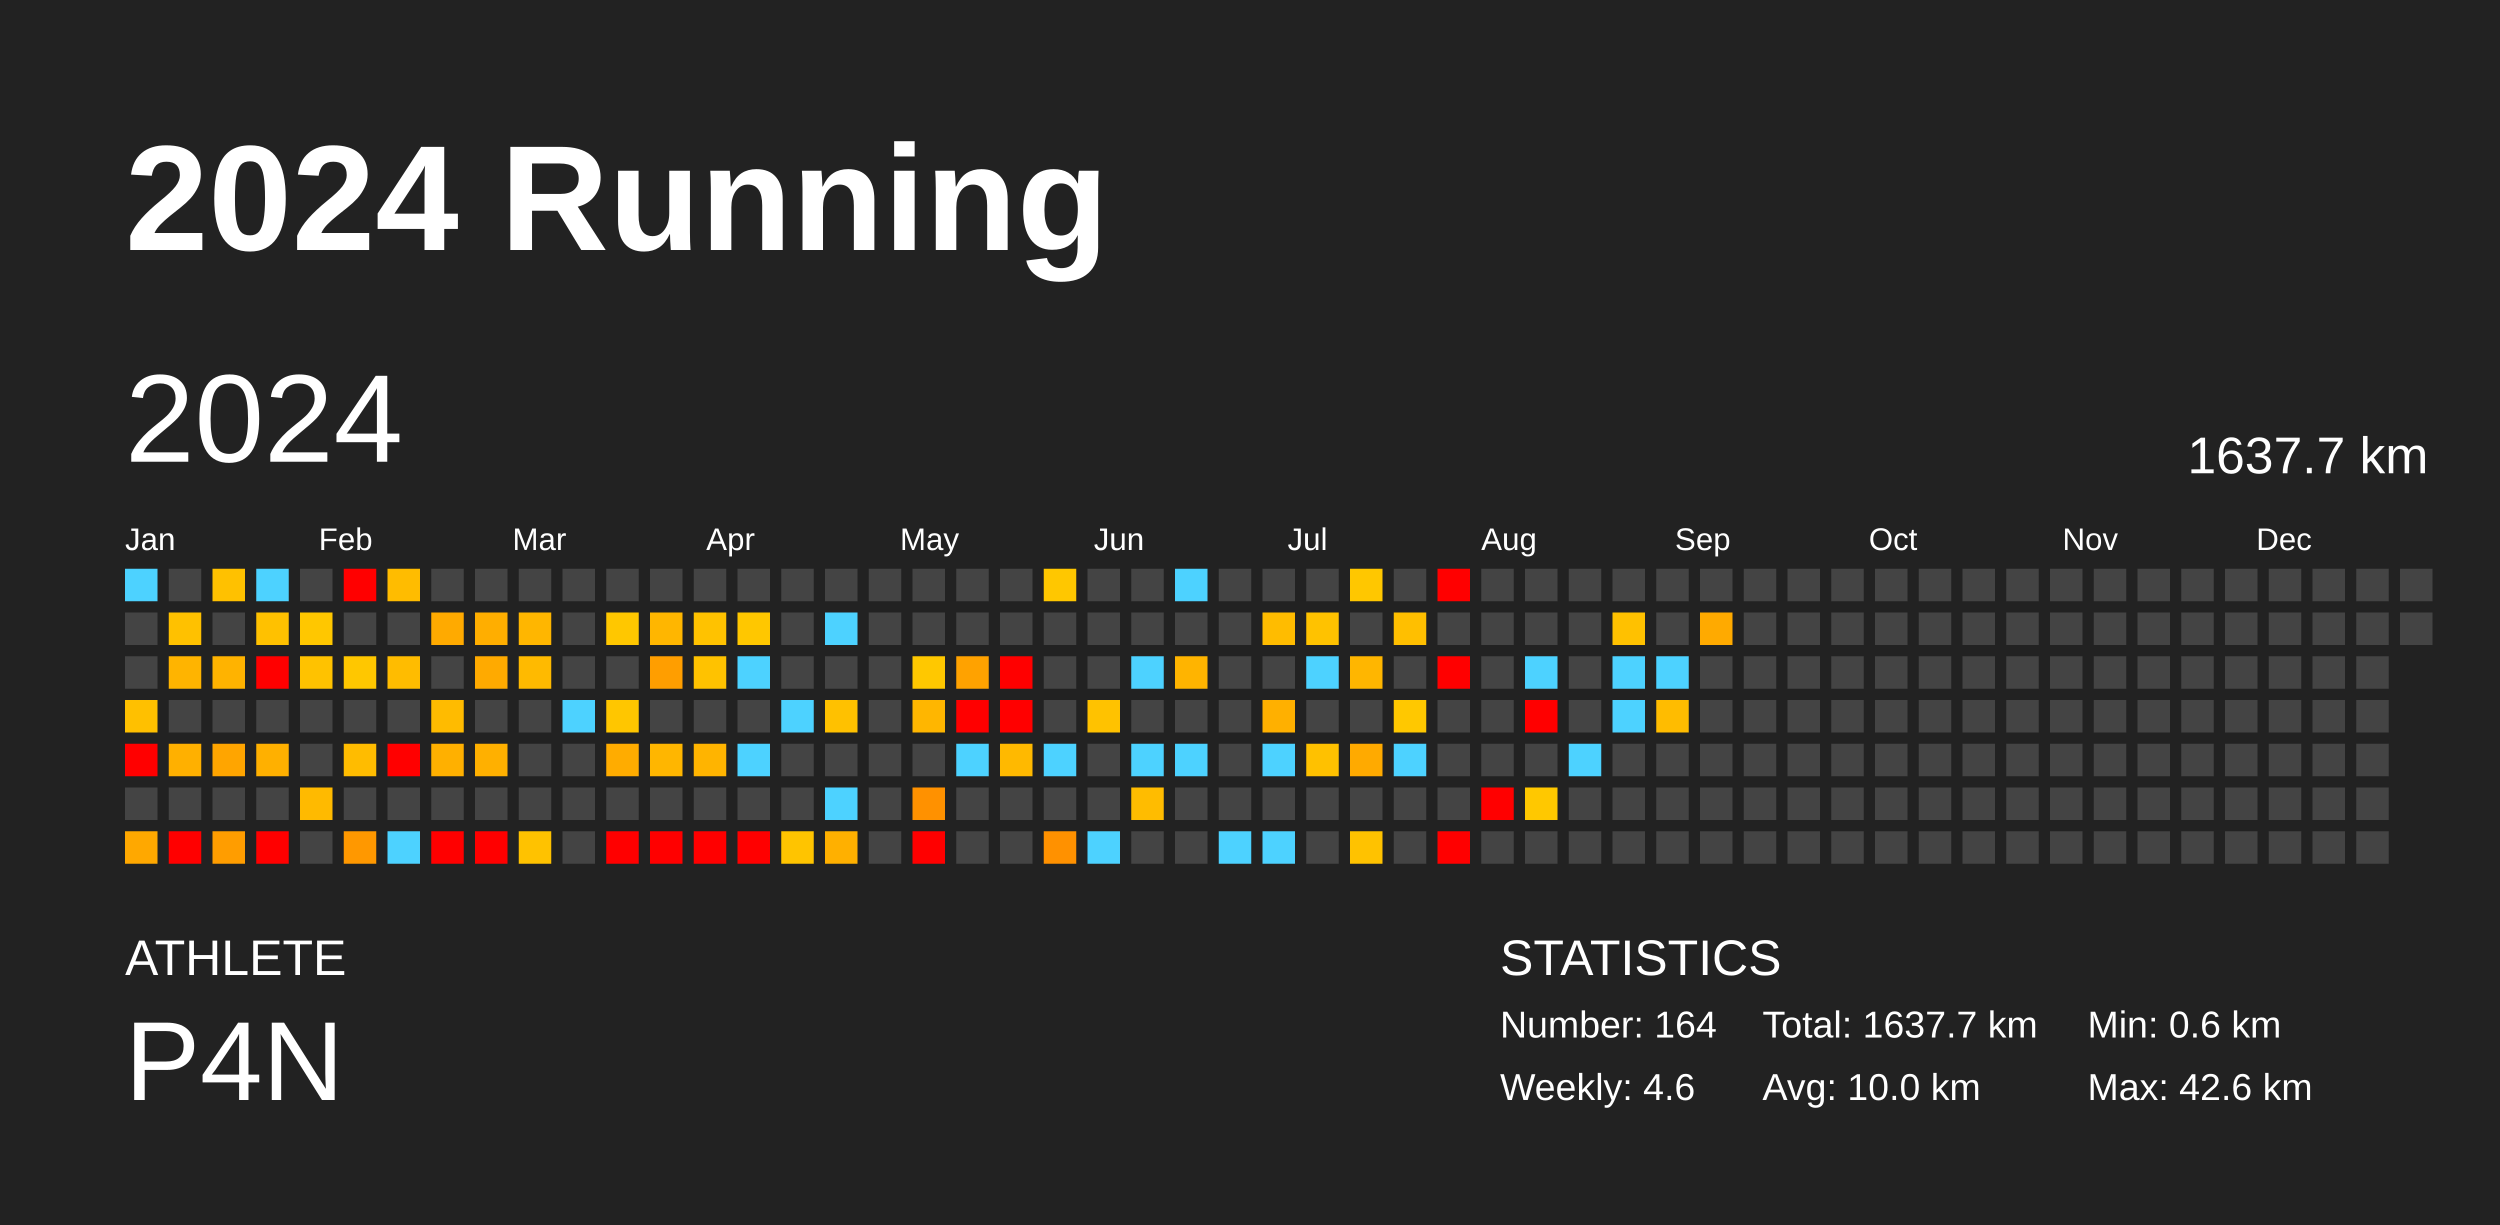
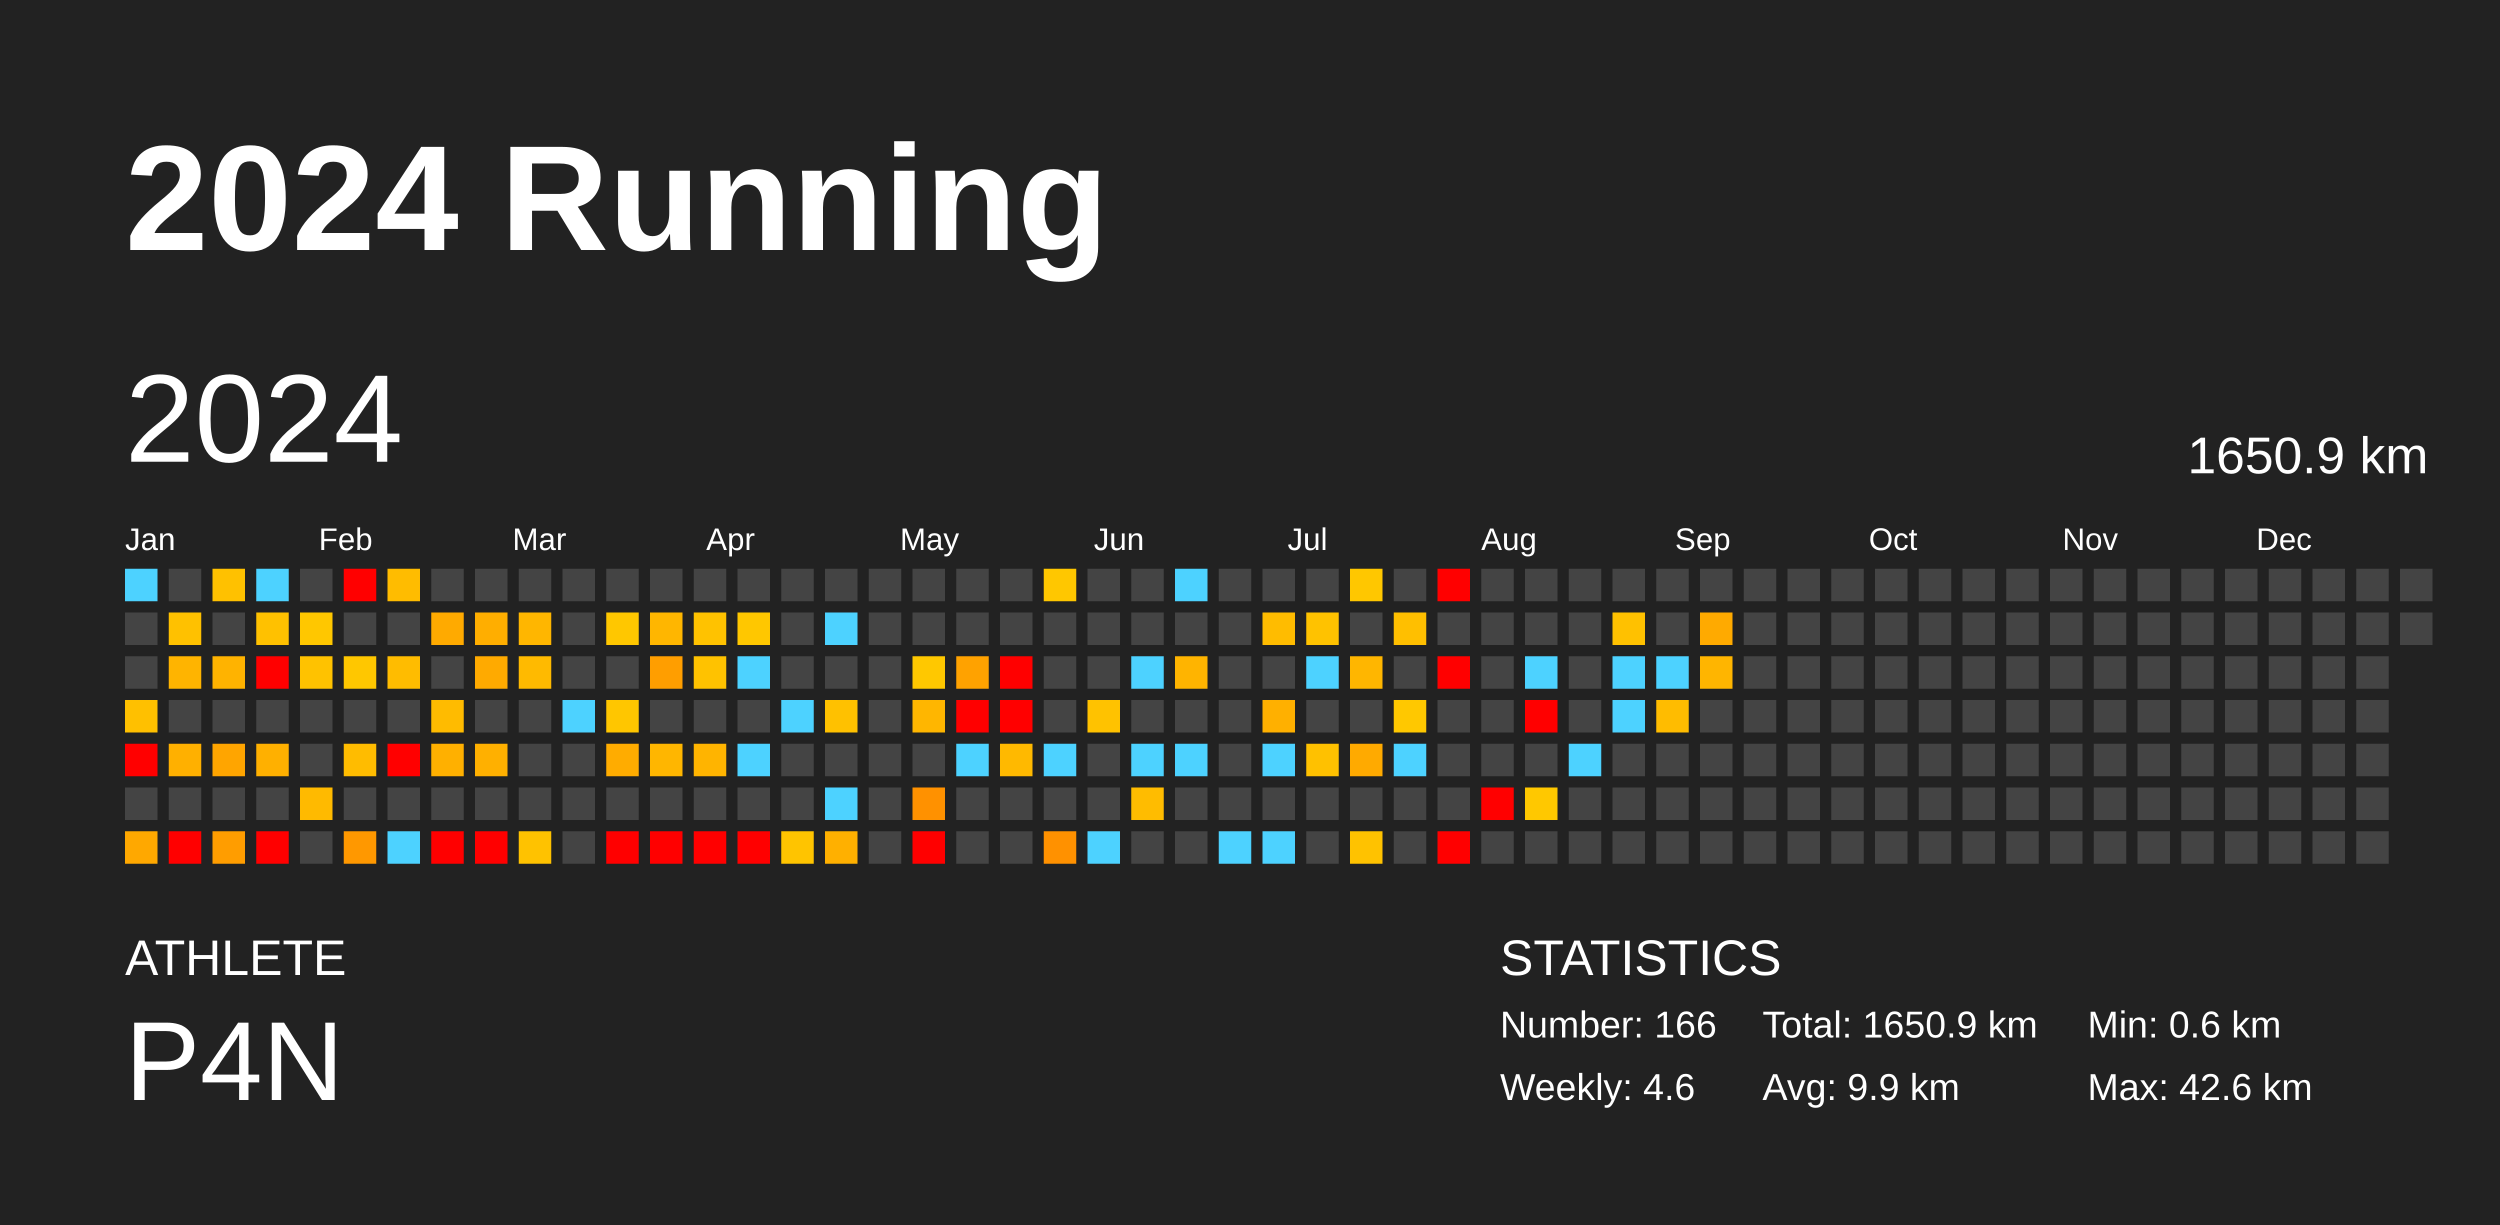
<svg xmlns="http://www.w3.org/2000/svg" baseProfile="full" height="98mm" version="1.1" viewBox="0,0,200,98" width="200mm">
  <defs />
  <rect fill="#222222" height="98" width="200" x="0" y="0" />
  <text fill="#FFFFFF" style="font-size:12px; font-family:Arial; font-weight:bold;" x="10" y="20">2024 Running</text>
  <text fill="#FFFFFF" style="font-size:4px; font-family:Arial" x="10" y="78">ATHLETE</text>
  <text fill="#FFFFFF" style="font-size:9px; font-family:Arial" x="10" y="88">P4N</text>
  <text fill="#FFFFFF" style="font-size:4px; font-family:Arial" x="120" y="78">STATISTICS</text>
-   <text fill="#FFFFFF" style="font-size:3px; font-family:Arial" x="120" y="83">Number: 164</text>
+   <text fill="#FFFFFF" style="font-size:3px; font-family:Arial" x="120" y="83">Number: 166</text>
  <text fill="#FFFFFF" style="font-size:3px; font-family:Arial" x="120" y="88">Weekly: 4.6</text>
-   <text fill="#FFFFFF" style="font-size:3px; font-family:Arial" x="141" y="83">Total: 1637.7 km</text>
-   <text fill="#FFFFFF" style="font-size:3px; font-family:Arial" x="141" y="88">Avg: 10.0 km</text>
+   <text fill="#FFFFFF" style="font-size:3px; font-family:Arial" x="141" y="83">Total: 1650.9 km</text>
+   <text fill="#FFFFFF" style="font-size:3px; font-family:Arial" x="141" y="88">Avg: 9.9 km</text>
  <text fill="#FFFFFF" style="font-size:3px; font-family:Arial" x="167" y="83">Min: 0.6 km</text>
  <text fill="#FFFFFF" style="font-size:3px; font-family:Arial" x="167" y="88">Max: 42.6 km</text>
  <text dominant-baseline="hanging" fill="#FFFFFF" style="font-size:10.0px; font-family:Arial;" x="10" y="30">2024</text>
-   <text dominant-baseline="hanging" fill="#FFFFFF" style="font-size:4.125px; font-family:Arial;" x="175" y="35">1637.7 km</text>
+   <text dominant-baseline="hanging" fill="#FFFFFF" style="font-size:4.125px; font-family:Arial;" x="175" y="35">1650.9 km</text>
  <text fill="#FFFFFF" style="font-size:2.5px; font-family:Arial" x="10.0" y="44">Jan</text>
  <text fill="#FFFFFF" style="font-size:2.5px; font-family:Arial" x="25.5" y="44">Feb</text>
  <text fill="#FFFFFF" style="font-size:2.5px; font-family:Arial" x="41.0" y="44">Mar</text>
  <text fill="#FFFFFF" style="font-size:2.5px; font-family:Arial" x="56.5" y="44">Apr</text>
  <text fill="#FFFFFF" style="font-size:2.5px; font-family:Arial" x="72.0" y="44">May</text>
  <text fill="#FFFFFF" style="font-size:2.5px; font-family:Arial" x="87.5" y="44">Jun</text>
  <text fill="#FFFFFF" style="font-size:2.5px; font-family:Arial" x="103.0" y="44">Jul</text>
  <text fill="#FFFFFF" style="font-size:2.5px; font-family:Arial" x="118.5" y="44">Aug</text>
  <text fill="#FFFFFF" style="font-size:2.5px; font-family:Arial" x="134.0" y="44">Sep</text>
  <text fill="#FFFFFF" style="font-size:2.5px; font-family:Arial" x="149.5" y="44">Oct</text>
  <text fill="#FFFFFF" style="font-size:2.5px; font-family:Arial" x="165.0" y="44">Nov</text>
  <text fill="#FFFFFF" style="font-size:2.5px; font-family:Arial" x="180.5" y="44">Dec</text>
  <rect fill="#4dd2ff" height="2.6" width="2.6" x="10.0" y="45.5" />
  <rect fill="#444444" height="2.6" width="2.6" x="10.0" y="49.0" />
  <rect fill="#444444" height="2.6" width="2.6" x="10.0" y="52.5" />
  <rect fill="#ffc000" height="2.6" width="2.6" x="10.0" y="56.0" />
  <rect fill="red" height="2.6" width="2.6" x="10.0" y="59.5" />
  <rect fill="#444444" height="2.6" width="2.6" x="10.0" y="63.0" />
  <rect fill="#ffa800" height="2.6" width="2.6" x="10.0" y="66.5" />
  <rect fill="#444444" height="2.6" width="2.6" x="13.5" y="45.5" />
  <rect fill="#ffc100" height="2.6" width="2.6" x="13.5" y="49.0" />
  <rect fill="#ffb400" height="2.6" width="2.6" x="13.5" y="52.5" />
  <rect fill="#444444" height="2.6" width="2.6" x="13.5" y="56.0" />
  <rect fill="#ffb000" height="2.6" width="2.6" x="13.5" y="59.5" />
  <rect fill="#444444" height="2.6" width="2.6" x="13.5" y="63.0" />
  <rect fill="red" height="2.6" width="2.6" x="13.5" y="66.5" />
  <rect fill="#ffc100" height="2.6" width="2.6" x="17.0" y="45.5" />
  <rect fill="#444444" height="2.6" width="2.6" x="17.0" y="49.0" />
  <rect fill="#ffb300" height="2.6" width="2.6" x="17.0" y="52.5" />
  <rect fill="#444444" height="2.6" width="2.6" x="17.0" y="56.0" />
  <rect fill="#ffa500" height="2.6" width="2.6" x="17.0" y="59.5" />
  <rect fill="#444444" height="2.6" width="2.6" x="17.0" y="63.0" />
  <rect fill="#ff9d00" height="2.6" width="2.6" x="17.0" y="66.5" />
  <rect fill="#4dd2ff" height="2.6" width="2.6" x="20.5" y="45.5" />
  <rect fill="#ffc100" height="2.6" width="2.6" x="20.5" y="49.0" />
  <rect fill="red" height="2.6" width="2.6" x="20.5" y="52.5" />
  <rect fill="#444444" height="2.6" width="2.6" x="20.5" y="56.0" />
  <rect fill="#ffb000" height="2.6" width="2.6" x="20.5" y="59.5" />
  <rect fill="#444444" height="2.6" width="2.6" x="20.5" y="63.0" />
  <rect fill="red" height="2.6" width="2.6" x="20.5" y="66.5" />
  <rect fill="#444444" height="2.6" width="2.6" x="24.0" y="45.5" />
  <rect fill="#ffc700" height="2.6" width="2.6" x="24.0" y="49.0" />
  <rect fill="#ffc200" height="2.6" width="2.6" x="24.0" y="52.5" />
  <rect fill="#444444" height="2.6" width="2.6" x="24.0" y="56.0" />
  <rect fill="#444444" height="2.6" width="2.6" x="24.0" y="59.5" />
  <rect fill="#ffba00" height="2.6" width="2.6" x="24.0" y="63.0" />
  <rect fill="#444444" height="2.6" width="2.6" x="24.0" y="66.5" />
  <rect fill="red" height="2.6" width="2.6" x="27.5" y="45.5" />
  <rect fill="#444444" height="2.6" width="2.6" x="27.5" y="49.0" />
  <rect fill="#ffc700" height="2.6" width="2.6" x="27.5" y="52.5" />
  <rect fill="#444444" height="2.6" width="2.6" x="27.5" y="56.0" />
  <rect fill="#ffbc00" height="2.6" width="2.6" x="27.5" y="59.5" />
  <rect fill="#444444" height="2.6" width="2.6" x="27.5" y="63.0" />
  <rect fill="#ff9800" height="2.6" width="2.6" x="27.5" y="66.5" />
  <rect fill="#ffbc00" height="2.6" width="2.6" x="31.0" y="45.5" />
  <rect fill="#444444" height="2.6" width="2.6" x="31.0" y="49.0" />
  <rect fill="#ffbc00" height="2.6" width="2.6" x="31.0" y="52.5" />
  <rect fill="#444444" height="2.6" width="2.6" x="31.0" y="56.0" />
  <rect fill="red" height="2.6" width="2.6" x="31.0" y="59.5" />
  <rect fill="#444444" height="2.6" width="2.6" x="31.0" y="63.0" />
  <rect fill="#4dd2ff" height="2.6" width="2.6" x="31.0" y="66.5" />
  <rect fill="#444444" height="2.6" width="2.6" x="34.5" y="45.5" />
  <rect fill="#ffaa00" height="2.6" width="2.6" x="34.5" y="49.0" />
  <rect fill="#444444" height="2.6" width="2.6" x="34.5" y="52.5" />
  <rect fill="#ffbb00" height="2.6" width="2.6" x="34.5" y="56.0" />
  <rect fill="#ffb000" height="2.6" width="2.6" x="34.5" y="59.5" />
  <rect fill="#444444" height="2.6" width="2.6" x="34.5" y="63.0" />
  <rect fill="red" height="2.6" width="2.6" x="34.5" y="66.5" />
  <rect fill="#444444" height="2.6" width="2.6" x="38.0" y="45.5" />
  <rect fill="#ffae00" height="2.6" width="2.6" x="38.0" y="49.0" />
  <rect fill="#ffaa00" height="2.6" width="2.6" x="38.0" y="52.5" />
  <rect fill="#444444" height="2.6" width="2.6" x="38.0" y="56.0" />
  <rect fill="#ffb000" height="2.6" width="2.6" x="38.0" y="59.5" />
  <rect fill="#444444" height="2.6" width="2.6" x="38.0" y="63.0" />
  <rect fill="red" height="2.6" width="2.6" x="38.0" y="66.5" />
  <rect fill="#444444" height="2.6" width="2.6" x="41.5" y="45.5" />
  <rect fill="#ffb600" height="2.6" width="2.6" x="41.5" y="49.0" />
  <rect fill="#ffba00" height="2.6" width="2.6" x="41.5" y="52.5" />
  <rect fill="#444444" height="2.6" width="2.6" x="41.5" y="56.0" />
  <rect fill="#444444" height="2.6" width="2.6" x="41.5" y="59.5" />
  <rect fill="#444444" height="2.6" width="2.6" x="41.5" y="63.0" />
  <rect fill="#ffc200" height="2.6" width="2.6" x="41.5" y="66.5" />
  <rect fill="#444444" height="2.6" width="2.6" x="45.0" y="45.5" />
  <rect fill="#444444" height="2.6" width="2.6" x="45.0" y="49.0" />
  <rect fill="#444444" height="2.6" width="2.6" x="45.0" y="52.5" />
  <rect fill="#4dd2ff" height="2.6" width="2.6" x="45.0" y="56.0" />
  <rect fill="#444444" height="2.6" width="2.6" x="45.0" y="59.5" />
  <rect fill="#444444" height="2.6" width="2.6" x="45.0" y="63.0" />
  <rect fill="#444444" height="2.6" width="2.6" x="45.0" y="66.5" />
  <rect fill="#444444" height="2.6" width="2.6" x="48.5" y="45.5" />
  <rect fill="#ffc700" height="2.6" width="2.6" x="48.5" y="49.0" />
  <rect fill="#444444" height="2.6" width="2.6" x="48.5" y="52.5" />
  <rect fill="#ffc600" height="2.6" width="2.6" x="48.5" y="56.0" />
  <rect fill="#ffac00" height="2.6" width="2.6" x="48.5" y="59.5" />
  <rect fill="#444444" height="2.6" width="2.6" x="48.5" y="63.0" />
  <rect fill="red" height="2.6" width="2.6" x="48.5" y="66.5" />
  <rect fill="#444444" height="2.6" width="2.6" x="52.0" y="45.5" />
  <rect fill="#ffb600" height="2.6" width="2.6" x="52.0" y="49.0" />
  <rect fill="#ff9e00" height="2.6" width="2.6" x="52.0" y="52.5" />
  <rect fill="#444444" height="2.6" width="2.6" x="52.0" y="56.0" />
  <rect fill="#ffb600" height="2.6" width="2.6" x="52.0" y="59.5" />
  <rect fill="#444444" height="2.6" width="2.6" x="52.0" y="63.0" />
  <rect fill="red" height="2.6" width="2.6" x="52.0" y="66.5" />
  <rect fill="#444444" height="2.6" width="2.6" x="55.5" y="45.5" />
  <rect fill="#ffc200" height="2.6" width="2.6" x="55.5" y="49.0" />
  <rect fill="#ffc200" height="2.6" width="2.6" x="55.5" y="52.5" />
  <rect fill="#444444" height="2.6" width="2.6" x="55.5" y="56.0" />
  <rect fill="#ffb400" height="2.6" width="2.6" x="55.5" y="59.5" />
  <rect fill="#444444" height="2.6" width="2.6" x="55.5" y="63.0" />
  <rect fill="red" height="2.6" width="2.6" x="55.5" y="66.5" />
  <rect fill="#444444" height="2.6" width="2.6" x="59.0" y="45.5" />
  <rect fill="#ffc700" height="2.6" width="2.6" x="59.0" y="49.0" />
  <rect fill="#4dd2ff" height="2.6" width="2.6" x="59.0" y="52.5" />
  <rect fill="#444444" height="2.6" width="2.6" x="59.0" y="56.0" />
  <rect fill="#4dd2ff" height="2.6" width="2.6" x="59.0" y="59.5" />
  <rect fill="#444444" height="2.6" width="2.6" x="59.0" y="63.0" />
  <rect fill="red" height="2.6" width="2.6" x="59.0" y="66.5" />
  <rect fill="#444444" height="2.6" width="2.6" x="62.5" y="45.5" />
  <rect fill="#444444" height="2.6" width="2.6" x="62.5" y="49.0" />
  <rect fill="#444444" height="2.6" width="2.6" x="62.5" y="52.5" />
  <rect fill="#4dd2ff" height="2.6" width="2.6" x="62.5" y="56.0" />
  <rect fill="#444444" height="2.6" width="2.6" x="62.5" y="59.5" />
  <rect fill="#444444" height="2.6" width="2.6" x="62.5" y="63.0" />
  <rect fill="#ffc400" height="2.6" width="2.6" x="62.5" y="66.5" />
  <rect fill="#444444" height="2.6" width="2.6" x="66.0" y="45.5" />
  <rect fill="#4dd2ff" height="2.6" width="2.6" x="66.0" y="49.0" />
  <rect fill="#444444" height="2.6" width="2.6" x="66.0" y="52.5" />
  <rect fill="#ffc100" height="2.6" width="2.6" x="66.0" y="56.0" />
  <rect fill="#444444" height="2.6" width="2.6" x="66.0" y="59.5" />
  <rect fill="#4dd2ff" height="2.6" width="2.6" x="66.0" y="63.0" />
  <rect fill="#ffb000" height="2.6" width="2.6" x="66.0" y="66.5" />
  <rect fill="#444444" height="2.6" width="2.6" x="69.5" y="45.5" />
  <rect fill="#444444" height="2.6" width="2.6" x="69.5" y="49.0" />
  <rect fill="#444444" height="2.6" width="2.6" x="69.5" y="52.5" />
  <rect fill="#444444" height="2.6" width="2.6" x="69.5" y="56.0" />
  <rect fill="#444444" height="2.6" width="2.6" x="69.5" y="59.5" />
  <rect fill="#444444" height="2.6" width="2.6" x="69.5" y="63.0" />
  <rect fill="#444444" height="2.6" width="2.6" x="69.5" y="66.5" />
  <rect fill="#444444" height="2.6" width="2.6" x="73.0" y="45.5" />
  <rect fill="#444444" height="2.6" width="2.6" x="73.0" y="49.0" />
  <rect fill="#ffc800" height="2.6" width="2.6" x="73.0" y="52.5" />
  <rect fill="#ffb600" height="2.6" width="2.6" x="73.0" y="56.0" />
  <rect fill="#444444" height="2.6" width="2.6" x="73.0" y="59.5" />
  <rect fill="#ff9100" height="2.6" width="2.6" x="73.0" y="63.0" />
  <rect fill="red" height="2.6" width="2.6" x="73.0" y="66.5" />
  <rect fill="#444444" height="2.6" width="2.6" x="76.5" y="45.5" />
  <rect fill="#444444" height="2.6" width="2.6" x="76.5" y="49.0" />
  <rect fill="#ffa200" height="2.6" width="2.6" x="76.5" y="52.5" />
  <rect fill="red" height="2.6" width="2.6" x="76.5" y="56.0" />
  <rect fill="#4dd2ff" height="2.6" width="2.6" x="76.5" y="59.5" />
  <rect fill="#444444" height="2.6" width="2.6" x="76.5" y="63.0" />
  <rect fill="#444444" height="2.6" width="2.6" x="76.5" y="66.5" />
  <rect fill="#444444" height="2.6" width="2.6" x="80.0" y="45.5" />
  <rect fill="#444444" height="2.6" width="2.6" x="80.0" y="49.0" />
  <rect fill="red" height="2.6" width="2.6" x="80.0" y="52.5" />
  <rect fill="red" height="2.6" width="2.6" x="80.0" y="56.0" />
  <rect fill="#ffb900" height="2.6" width="2.6" x="80.0" y="59.5" />
  <rect fill="#444444" height="2.6" width="2.6" x="80.0" y="63.0" />
  <rect fill="#444444" height="2.6" width="2.6" x="80.0" y="66.5" />
  <rect fill="#ffc700" height="2.6" width="2.6" x="83.5" y="45.5" />
  <rect fill="#444444" height="2.6" width="2.6" x="83.5" y="49.0" />
  <rect fill="#444444" height="2.6" width="2.6" x="83.5" y="52.5" />
  <rect fill="#444444" height="2.6" width="2.6" x="83.5" y="56.0" />
  <rect fill="#4dd2ff" height="2.6" width="2.6" x="83.5" y="59.5" />
  <rect fill="#444444" height="2.6" width="2.6" x="83.5" y="63.0" />
  <rect fill="#ff9100" height="2.6" width="2.6" x="83.5" y="66.5" />
  <rect fill="#444444" height="2.6" width="2.6" x="87.0" y="45.5" />
  <rect fill="#444444" height="2.6" width="2.6" x="87.0" y="49.0" />
  <rect fill="#444444" height="2.6" width="2.6" x="87.0" y="52.5" />
  <rect fill="#ffc200" height="2.6" width="2.6" x="87.0" y="56.0" />
  <rect fill="#444444" height="2.6" width="2.6" x="87.0" y="59.5" />
  <rect fill="#444444" height="2.6" width="2.6" x="87.0" y="63.0" />
  <rect fill="#4dd2ff" height="2.6" width="2.6" x="87.0" y="66.5" />
  <rect fill="#444444" height="2.6" width="2.6" x="90.5" y="45.5" />
  <rect fill="#444444" height="2.6" width="2.6" x="90.5" y="49.0" />
  <rect fill="#4dd2ff" height="2.6" width="2.6" x="90.5" y="52.5" />
  <rect fill="#444444" height="2.6" width="2.6" x="90.5" y="56.0" />
  <rect fill="#4dd2ff" height="2.6" width="2.6" x="90.5" y="59.5" />
  <rect fill="#ffbc00" height="2.6" width="2.6" x="90.5" y="63.0" />
  <rect fill="#444444" height="2.6" width="2.6" x="90.5" y="66.5" />
  <rect fill="#4dd2ff" height="2.6" width="2.6" x="94.0" y="45.5" />
  <rect fill="#444444" height="2.6" width="2.6" x="94.0" y="49.0" />
  <rect fill="#ffb400" height="2.6" width="2.6" x="94.0" y="52.5" />
  <rect fill="#444444" height="2.6" width="2.6" x="94.0" y="56.0" />
  <rect fill="#4dd2ff" height="2.6" width="2.6" x="94.0" y="59.5" />
  <rect fill="#444444" height="2.6" width="2.6" x="94.0" y="63.0" />
  <rect fill="#444444" height="2.6" width="2.6" x="94.0" y="66.5" />
  <rect fill="#444444" height="2.6" width="2.6" x="97.5" y="45.5" />
  <rect fill="#444444" height="2.6" width="2.6" x="97.5" y="49.0" />
  <rect fill="#444444" height="2.6" width="2.6" x="97.5" y="52.5" />
  <rect fill="#444444" height="2.6" width="2.6" x="97.5" y="56.0" />
  <rect fill="#444444" height="2.6" width="2.6" x="97.5" y="59.5" />
  <rect fill="#444444" height="2.6" width="2.6" x="97.5" y="63.0" />
  <rect fill="#4dd2ff" height="2.6" width="2.6" x="97.5" y="66.5" />
  <rect fill="#444444" height="2.6" width="2.6" x="101.0" y="45.5" />
  <rect fill="#ffbc00" height="2.6" width="2.6" x="101.0" y="49.0" />
  <rect fill="#444444" height="2.6" width="2.6" x="101.0" y="52.5" />
  <rect fill="#ffb000" height="2.6" width="2.6" x="101.0" y="56.0" />
  <rect fill="#4dd2ff" height="2.6" width="2.6" x="101.0" y="59.5" />
  <rect fill="#444444" height="2.6" width="2.6" x="101.0" y="63.0" />
  <rect fill="#4dd2ff" height="2.6" width="2.6" x="101.0" y="66.5" />
  <rect fill="#444444" height="2.6" width="2.6" x="104.5" y="45.5" />
  <rect fill="#ffc200" height="2.6" width="2.6" x="104.5" y="49.0" />
  <rect fill="#4dd2ff" height="2.6" width="2.6" x="104.5" y="52.5" />
  <rect fill="#444444" height="2.6" width="2.6" x="104.5" y="56.0" />
  <rect fill="#ffc100" height="2.6" width="2.6" x="104.5" y="59.5" />
  <rect fill="#444444" height="2.6" width="2.6" x="104.5" y="63.0" />
  <rect fill="#444444" height="2.6" width="2.6" x="104.5" y="66.5" />
  <rect fill="#ffc700" height="2.6" width="2.6" x="108.0" y="45.5" />
  <rect fill="#444444" height="2.6" width="2.6" x="108.0" y="49.0" />
  <rect fill="#ffb600" height="2.6" width="2.6" x="108.0" y="52.5" />
  <rect fill="#444444" height="2.6" width="2.6" x="108.0" y="56.0" />
  <rect fill="#ffaa00" height="2.6" width="2.6" x="108.0" y="59.5" />
  <rect fill="#444444" height="2.6" width="2.6" x="108.0" y="63.0" />
  <rect fill="#ffc200" height="2.6" width="2.6" x="108.0" y="66.5" />
  <rect fill="#444444" height="2.6" width="2.6" x="111.5" y="45.5" />
  <rect fill="#ffbf00" height="2.6" width="2.6" x="111.5" y="49.0" />
  <rect fill="#444444" height="2.6" width="2.6" x="111.5" y="52.5" />
  <rect fill="#ffc800" height="2.6" width="2.6" x="111.5" y="56.0" />
  <rect fill="#4dd2ff" height="2.6" width="2.6" x="111.5" y="59.5" />
  <rect fill="#444444" height="2.6" width="2.6" x="111.5" y="63.0" />
  <rect fill="#444444" height="2.6" width="2.6" x="111.5" y="66.5" />
  <rect fill="red" height="2.6" width="2.6" x="115.0" y="45.5" />
  <rect fill="#444444" height="2.6" width="2.6" x="115.0" y="49.0" />
  <rect fill="red" height="2.6" width="2.6" x="115.0" y="52.5" />
  <rect fill="#444444" height="2.6" width="2.6" x="115.0" y="56.0" />
  <rect fill="#444444" height="2.6" width="2.6" x="115.0" y="59.5" />
  <rect fill="#444444" height="2.6" width="2.6" x="115.0" y="63.0" />
  <rect fill="red" height="2.6" width="2.6" x="115.0" y="66.5" />
  <rect fill="#444444" height="2.6" width="2.6" x="118.5" y="45.5" />
  <rect fill="#444444" height="2.6" width="2.6" x="118.5" y="49.0" />
  <rect fill="#444444" height="2.6" width="2.6" x="118.5" y="52.5" />
  <rect fill="#444444" height="2.6" width="2.6" x="118.5" y="56.0" />
  <rect fill="#444444" height="2.6" width="2.6" x="118.5" y="59.5" />
  <rect fill="red" height="2.6" width="2.6" x="118.5" y="63.0" />
  <rect fill="#444444" height="2.6" width="2.6" x="118.5" y="66.5" />
  <rect fill="#444444" height="2.6" width="2.6" x="122.0" y="45.5" />
  <rect fill="#444444" height="2.6" width="2.6" x="122.0" y="49.0" />
  <rect fill="#4dd2ff" height="2.6" width="2.6" x="122.0" y="52.5" />
  <rect fill="red" height="2.6" width="2.6" x="122.0" y="56.0" />
  <rect fill="#444444" height="2.6" width="2.6" x="122.0" y="59.5" />
  <rect fill="#ffc800" height="2.6" width="2.6" x="122.0" y="63.0" />
  <rect fill="#444444" height="2.6" width="2.6" x="122.0" y="66.5" />
  <rect fill="#444444" height="2.6" width="2.6" x="125.5" y="45.5" />
  <rect fill="#444444" height="2.6" width="2.6" x="125.5" y="49.0" />
  <rect fill="#444444" height="2.6" width="2.6" x="125.5" y="52.5" />
  <rect fill="#444444" height="2.6" width="2.6" x="125.5" y="56.0" />
  <rect fill="#4dd2ff" height="2.6" width="2.6" x="125.5" y="59.5" />
  <rect fill="#444444" height="2.6" width="2.6" x="125.5" y="63.0" />
  <rect fill="#444444" height="2.6" width="2.6" x="125.5" y="66.5" />
  <rect fill="#444444" height="2.6" width="2.6" x="129.0" y="45.5" />
  <rect fill="#ffc100" height="2.6" width="2.6" x="129.0" y="49.0" />
  <rect fill="#4dd2ff" height="2.6" width="2.6" x="129.0" y="52.5" />
  <rect fill="#4dd2ff" height="2.6" width="2.6" x="129.0" y="56.0" />
  <rect fill="#444444" height="2.6" width="2.6" x="129.0" y="59.5" />
  <rect fill="#444444" height="2.6" width="2.6" x="129.0" y="63.0" />
  <rect fill="#444444" height="2.6" width="2.6" x="129.0" y="66.5" />
  <rect fill="#444444" height="2.6" width="2.6" x="132.5" y="45.5" />
  <rect fill="#444444" height="2.6" width="2.6" x="132.5" y="49.0" />
  <rect fill="#4dd2ff" height="2.6" width="2.6" x="132.5" y="52.5" />
  <rect fill="#ffbc00" height="2.6" width="2.6" x="132.5" y="56.0" />
  <rect fill="#444444" height="2.6" width="2.6" x="132.5" y="59.5" />
  <rect fill="#444444" height="2.6" width="2.6" x="132.5" y="63.0" />
  <rect fill="#444444" height="2.6" width="2.6" x="132.5" y="66.5" />
  <rect fill="#444444" height="2.6" width="2.6" x="136.0" y="45.5" />
  <rect fill="#ffaa00" height="2.6" width="2.6" x="136.0" y="49.0" />
-   <rect fill="#444444" height="2.6" width="2.6" x="136.0" y="52.5" />
+   <rect fill="#ffb500" height="2.6" width="2.6" x="136.0" y="52.5" />
  <rect fill="#444444" height="2.6" width="2.6" x="136.0" y="56.0" />
  <rect fill="#444444" height="2.6" width="2.6" x="136.0" y="59.5" />
  <rect fill="#444444" height="2.6" width="2.6" x="136.0" y="63.0" />
  <rect fill="#444444" height="2.6" width="2.6" x="136.0" y="66.5" />
  <rect fill="#444444" height="2.6" width="2.6" x="139.5" y="45.5" />
  <rect fill="#444444" height="2.6" width="2.6" x="139.5" y="49.0" />
  <rect fill="#444444" height="2.6" width="2.6" x="139.5" y="52.5" />
  <rect fill="#444444" height="2.6" width="2.6" x="139.5" y="56.0" />
  <rect fill="#444444" height="2.6" width="2.6" x="139.5" y="59.5" />
  <rect fill="#444444" height="2.6" width="2.6" x="139.5" y="63.0" />
  <rect fill="#444444" height="2.6" width="2.6" x="139.5" y="66.5" />
  <rect fill="#444444" height="2.6" width="2.6" x="143.0" y="45.5" />
  <rect fill="#444444" height="2.6" width="2.6" x="143.0" y="49.0" />
  <rect fill="#444444" height="2.6" width="2.6" x="143.0" y="52.5" />
  <rect fill="#444444" height="2.6" width="2.6" x="143.0" y="56.0" />
  <rect fill="#444444" height="2.6" width="2.6" x="143.0" y="59.5" />
  <rect fill="#444444" height="2.6" width="2.6" x="143.0" y="63.0" />
  <rect fill="#444444" height="2.6" width="2.6" x="143.0" y="66.5" />
  <rect fill="#444444" height="2.6" width="2.6" x="146.5" y="45.5" />
  <rect fill="#444444" height="2.6" width="2.6" x="146.5" y="49.0" />
  <rect fill="#444444" height="2.6" width="2.6" x="146.5" y="52.5" />
  <rect fill="#444444" height="2.6" width="2.6" x="146.5" y="56.0" />
  <rect fill="#444444" height="2.6" width="2.6" x="146.5" y="59.5" />
  <rect fill="#444444" height="2.6" width="2.6" x="146.5" y="63.0" />
  <rect fill="#444444" height="2.6" width="2.6" x="146.5" y="66.5" />
  <rect fill="#444444" height="2.6" width="2.6" x="150.0" y="45.5" />
  <rect fill="#444444" height="2.6" width="2.6" x="150.0" y="49.0" />
  <rect fill="#444444" height="2.6" width="2.6" x="150.0" y="52.5" />
  <rect fill="#444444" height="2.6" width="2.6" x="150.0" y="56.0" />
  <rect fill="#444444" height="2.6" width="2.6" x="150.0" y="59.5" />
  <rect fill="#444444" height="2.6" width="2.6" x="150.0" y="63.0" />
  <rect fill="#444444" height="2.6" width="2.6" x="150.0" y="66.5" />
  <rect fill="#444444" height="2.6" width="2.6" x="153.5" y="45.5" />
  <rect fill="#444444" height="2.6" width="2.6" x="153.5" y="49.0" />
  <rect fill="#444444" height="2.6" width="2.6" x="153.5" y="52.5" />
  <rect fill="#444444" height="2.6" width="2.6" x="153.5" y="56.0" />
  <rect fill="#444444" height="2.6" width="2.6" x="153.5" y="59.5" />
  <rect fill="#444444" height="2.6" width="2.6" x="153.5" y="63.0" />
  <rect fill="#444444" height="2.6" width="2.6" x="153.5" y="66.5" />
  <rect fill="#444444" height="2.6" width="2.6" x="157.0" y="45.5" />
  <rect fill="#444444" height="2.6" width="2.6" x="157.0" y="49.0" />
  <rect fill="#444444" height="2.6" width="2.6" x="157.0" y="52.5" />
  <rect fill="#444444" height="2.6" width="2.6" x="157.0" y="56.0" />
  <rect fill="#444444" height="2.6" width="2.6" x="157.0" y="59.5" />
  <rect fill="#444444" height="2.6" width="2.6" x="157.0" y="63.0" />
  <rect fill="#444444" height="2.6" width="2.6" x="157.0" y="66.5" />
  <rect fill="#444444" height="2.6" width="2.6" x="160.5" y="45.5" />
  <rect fill="#444444" height="2.6" width="2.6" x="160.5" y="49.0" />
  <rect fill="#444444" height="2.6" width="2.6" x="160.5" y="52.5" />
  <rect fill="#444444" height="2.6" width="2.6" x="160.5" y="56.0" />
  <rect fill="#444444" height="2.6" width="2.6" x="160.5" y="59.5" />
  <rect fill="#444444" height="2.6" width="2.6" x="160.5" y="63.0" />
  <rect fill="#444444" height="2.6" width="2.6" x="160.5" y="66.5" />
  <rect fill="#444444" height="2.6" width="2.6" x="164.0" y="45.5" />
  <rect fill="#444444" height="2.6" width="2.6" x="164.0" y="49.0" />
  <rect fill="#444444" height="2.6" width="2.6" x="164.0" y="52.5" />
  <rect fill="#444444" height="2.6" width="2.6" x="164.0" y="56.0" />
  <rect fill="#444444" height="2.6" width="2.6" x="164.0" y="59.5" />
  <rect fill="#444444" height="2.6" width="2.6" x="164.0" y="63.0" />
  <rect fill="#444444" height="2.6" width="2.6" x="164.0" y="66.5" />
  <rect fill="#444444" height="2.6" width="2.6" x="167.5" y="45.5" />
  <rect fill="#444444" height="2.6" width="2.6" x="167.5" y="49.0" />
  <rect fill="#444444" height="2.6" width="2.6" x="167.5" y="52.5" />
  <rect fill="#444444" height="2.6" width="2.6" x="167.5" y="56.0" />
  <rect fill="#444444" height="2.6" width="2.6" x="167.5" y="59.5" />
  <rect fill="#444444" height="2.6" width="2.6" x="167.5" y="63.0" />
  <rect fill="#444444" height="2.6" width="2.6" x="167.5" y="66.5" />
  <rect fill="#444444" height="2.6" width="2.6" x="171.0" y="45.5" />
  <rect fill="#444444" height="2.6" width="2.6" x="171.0" y="49.0" />
  <rect fill="#444444" height="2.6" width="2.6" x="171.0" y="52.5" />
  <rect fill="#444444" height="2.6" width="2.6" x="171.0" y="56.0" />
  <rect fill="#444444" height="2.6" width="2.6" x="171.0" y="59.5" />
  <rect fill="#444444" height="2.6" width="2.6" x="171.0" y="63.0" />
  <rect fill="#444444" height="2.6" width="2.6" x="171.0" y="66.5" />
  <rect fill="#444444" height="2.6" width="2.6" x="174.5" y="45.5" />
  <rect fill="#444444" height="2.6" width="2.6" x="174.5" y="49.0" />
  <rect fill="#444444" height="2.6" width="2.6" x="174.5" y="52.5" />
  <rect fill="#444444" height="2.6" width="2.6" x="174.5" y="56.0" />
  <rect fill="#444444" height="2.6" width="2.6" x="174.5" y="59.5" />
  <rect fill="#444444" height="2.6" width="2.6" x="174.5" y="63.0" />
  <rect fill="#444444" height="2.6" width="2.6" x="174.5" y="66.5" />
  <rect fill="#444444" height="2.6" width="2.6" x="178.0" y="45.5" />
  <rect fill="#444444" height="2.6" width="2.6" x="178.0" y="49.0" />
  <rect fill="#444444" height="2.6" width="2.6" x="178.0" y="52.5" />
  <rect fill="#444444" height="2.6" width="2.6" x="178.0" y="56.0" />
  <rect fill="#444444" height="2.6" width="2.6" x="178.0" y="59.5" />
  <rect fill="#444444" height="2.6" width="2.6" x="178.0" y="63.0" />
  <rect fill="#444444" height="2.6" width="2.6" x="178.0" y="66.5" />
  <rect fill="#444444" height="2.6" width="2.6" x="181.5" y="45.5" />
  <rect fill="#444444" height="2.6" width="2.6" x="181.5" y="49.0" />
  <rect fill="#444444" height="2.6" width="2.6" x="181.5" y="52.5" />
  <rect fill="#444444" height="2.6" width="2.6" x="181.5" y="56.0" />
  <rect fill="#444444" height="2.6" width="2.6" x="181.5" y="59.5" />
  <rect fill="#444444" height="2.6" width="2.6" x="181.5" y="63.0" />
  <rect fill="#444444" height="2.6" width="2.6" x="181.5" y="66.5" />
  <rect fill="#444444" height="2.6" width="2.6" x="185.0" y="45.5" />
  <rect fill="#444444" height="2.6" width="2.6" x="185.0" y="49.0" />
  <rect fill="#444444" height="2.6" width="2.6" x="185.0" y="52.5" />
  <rect fill="#444444" height="2.6" width="2.6" x="185.0" y="56.0" />
  <rect fill="#444444" height="2.6" width="2.6" x="185.0" y="59.5" />
  <rect fill="#444444" height="2.6" width="2.6" x="185.0" y="63.0" />
  <rect fill="#444444" height="2.6" width="2.6" x="185.0" y="66.5" />
  <rect fill="#444444" height="2.6" width="2.6" x="188.5" y="45.5" />
  <rect fill="#444444" height="2.6" width="2.6" x="188.5" y="49.0" />
  <rect fill="#444444" height="2.6" width="2.6" x="188.5" y="52.5" />
  <rect fill="#444444" height="2.6" width="2.6" x="188.5" y="56.0" />
  <rect fill="#444444" height="2.6" width="2.6" x="188.5" y="59.5" />
  <rect fill="#444444" height="2.6" width="2.6" x="188.5" y="63.0" />
  <rect fill="#444444" height="2.6" width="2.6" x="188.5" y="66.5" />
  <rect fill="#444444" height="2.6" width="2.6" x="192.0" y="45.5" />
  <rect fill="#444444" height="2.6" width="2.6" x="192.0" y="49.0" />
</svg>
